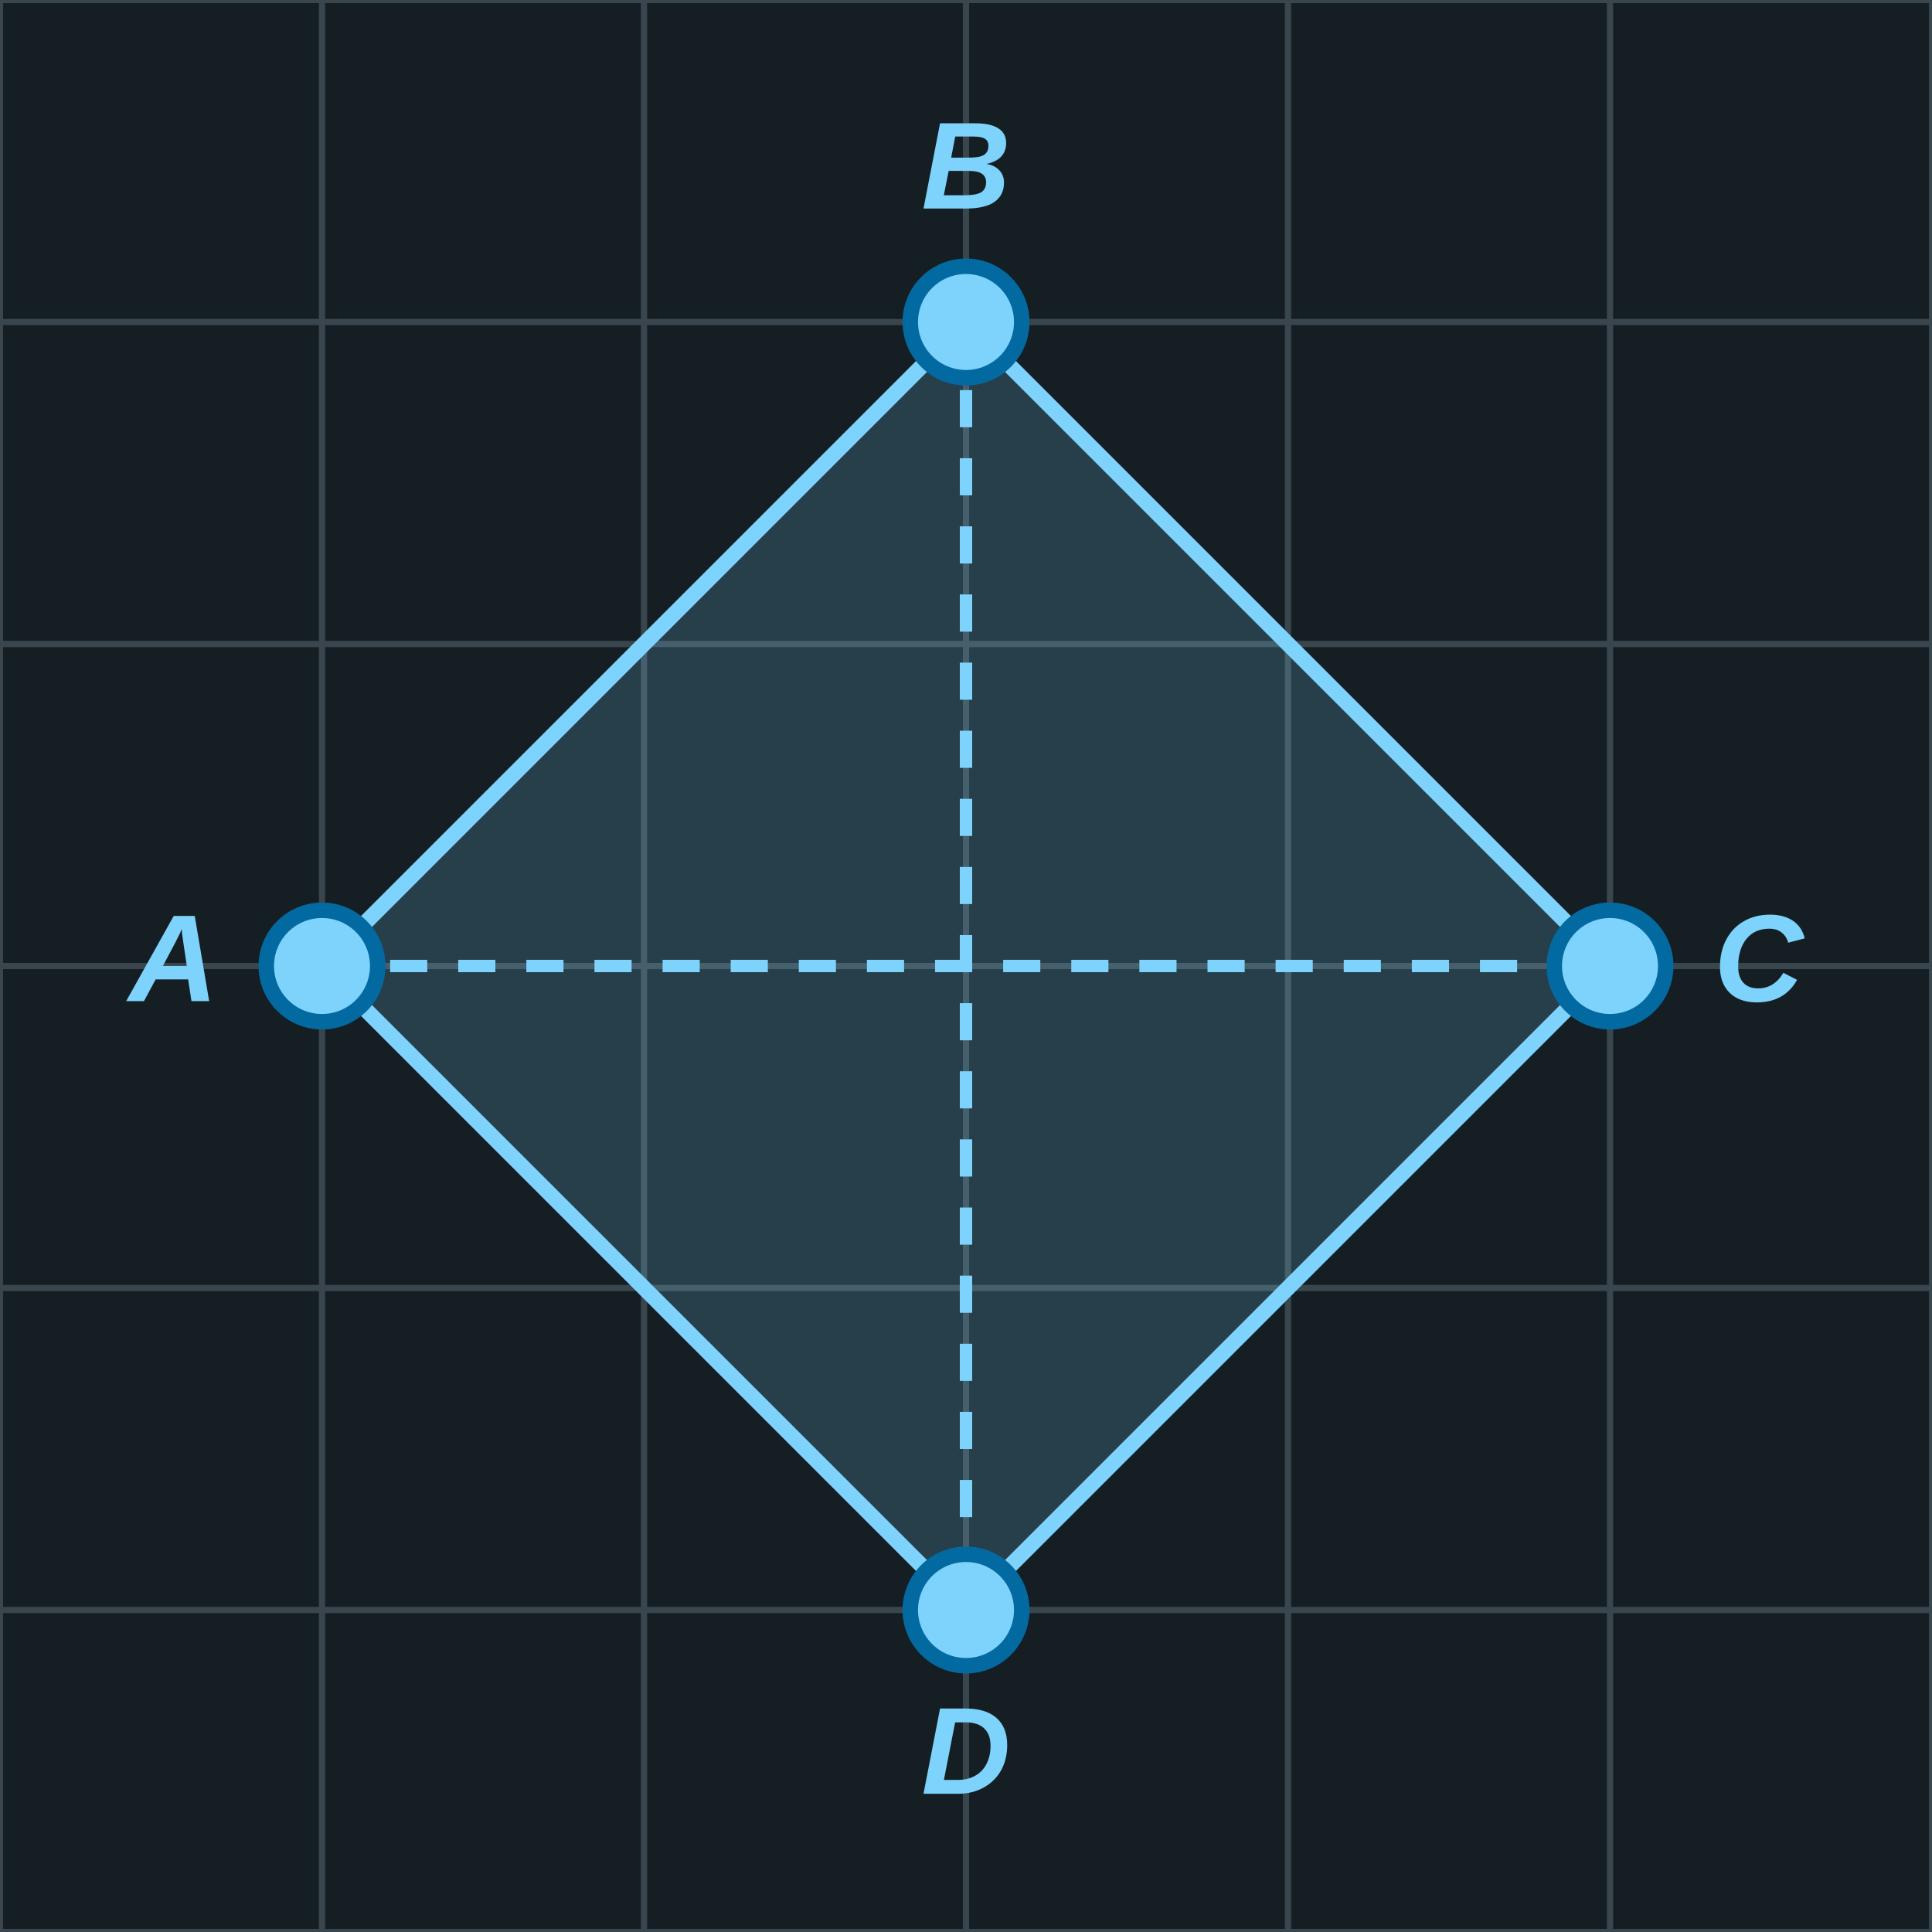
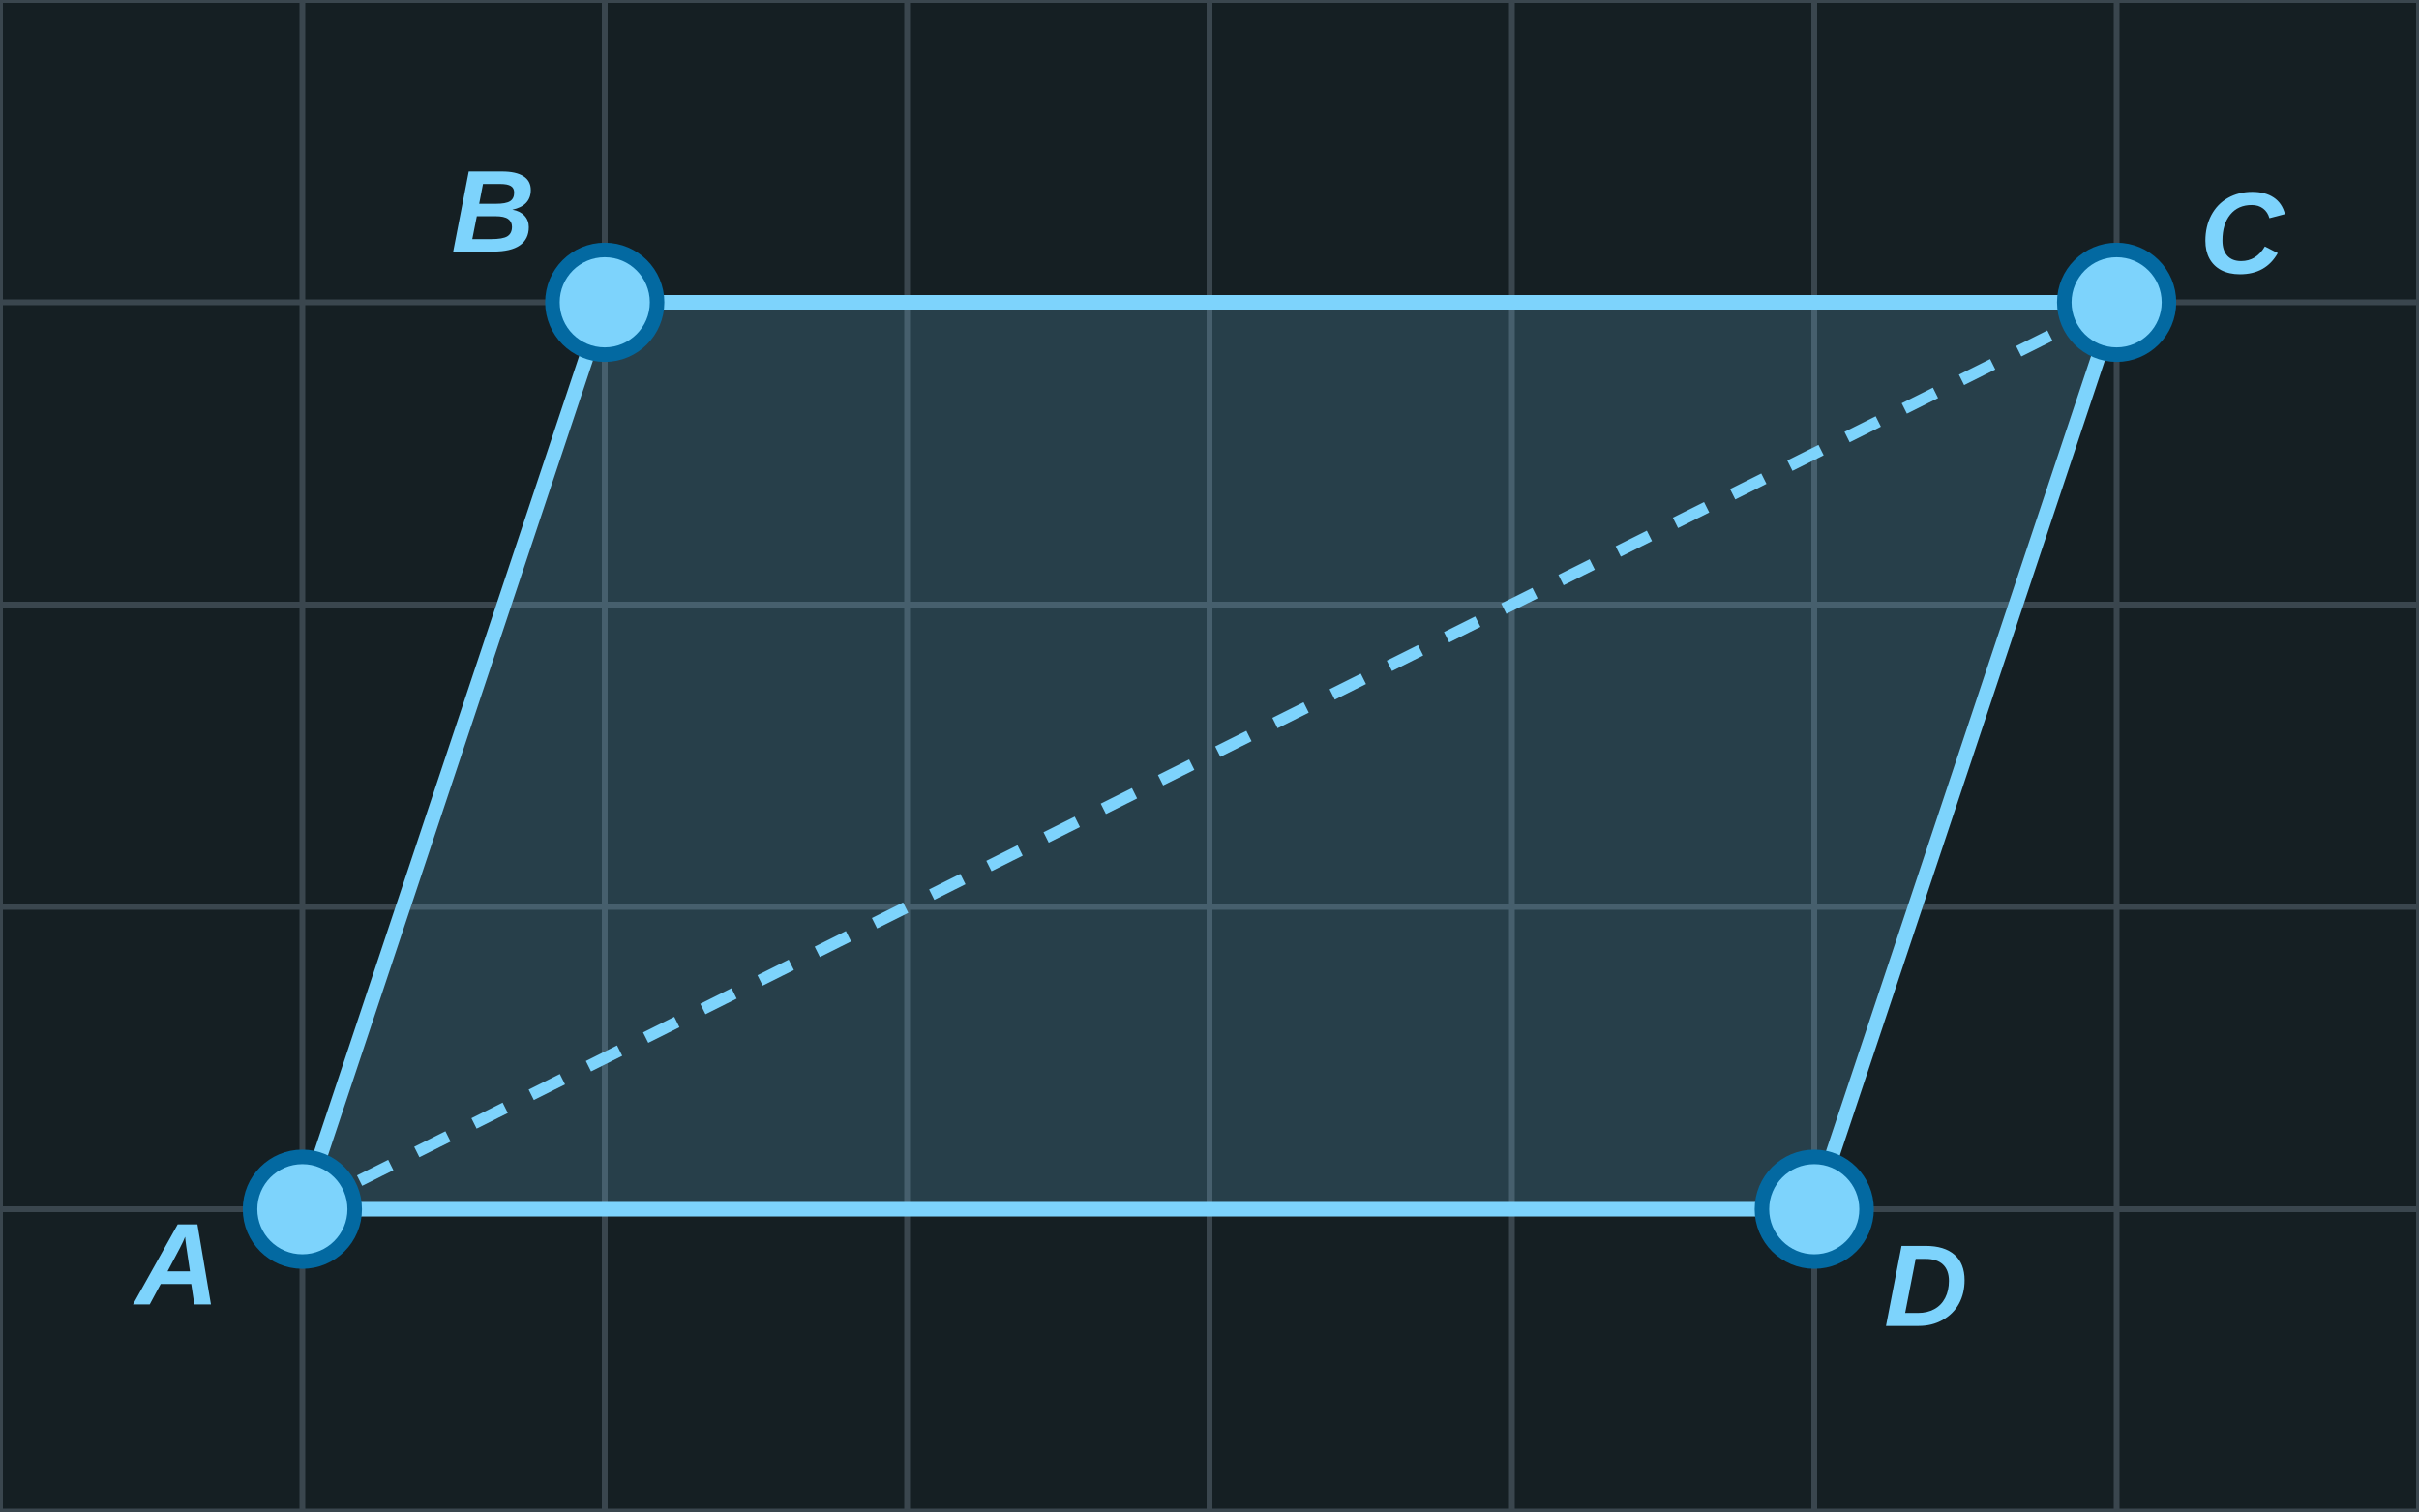
- <svg xmlns="http://www.w3.org/2000/svg" width="312" height="312" viewBox="0 0 312 312">
-   <rect x="0" y="0" width="312" height="312" fill="#151F23" />
-   <line x1="0" y1="0" x2="0" y2="312" stroke="#3A464E" stroke-width="1" />
-   <line x1="52" y1="0" x2="52" y2="312" stroke="#3A464E" stroke-width="1" />
-   <line x1="104" y1="0" x2="104" y2="312" stroke="#3A464E" stroke-width="1" />
-   <line x1="156" y1="0" x2="156" y2="312" stroke="#3A464E" stroke-width="1" />
-   <line x1="208" y1="0" x2="208" y2="312" stroke="#3A464E" stroke-width="1" />
-   <line x1="260" y1="0" x2="260" y2="312" stroke="#3A464E" stroke-width="1" />
-   <line x1="312" y1="0" x2="312" y2="312" stroke="#3A464E" stroke-width="1" />
-   <line x1="0" y1="0" x2="312" y2="0" stroke="#3A464E" stroke-width="1" />
-   <line x1="0" y1="52" x2="312" y2="52" stroke="#3A464E" stroke-width="1" />
-   <line x1="0" y1="104" x2="312" y2="104" stroke="#3A464E" stroke-width="1" />
-   <line x1="0" y1="156" x2="312" y2="156" stroke="#3A464E" stroke-width="1" />
-   <line x1="0" y1="208" x2="312" y2="208" stroke="#3A464E" stroke-width="1" />
-   <line x1="0" y1="260" x2="312" y2="260" stroke="#3A464E" stroke-width="1" />
-   <line x1="0" y1="312" x2="312" y2="312" stroke="#3A464E" stroke-width="1" />
-   <polygon points="52.0,156.0 156.0,52.0 260.0,156.0 156.0,260.0" fill="#7dd3fc" fill-opacity="0.18" stroke="#7dd3fc" stroke-width="2.5" stroke-linejoin="round" />
-   <polyline points="52.0,156.0 260.0,156.0" fill="none" stroke="#7dd3fc" stroke-width="2" stroke-linejoin="round" stroke-dasharray="6,5" />
-   <polyline points="156.0,52.0 156.0,260.0" fill="none" stroke="#7dd3fc" stroke-width="2" stroke-linejoin="round" stroke-dasharray="6,5" />
-   <circle cx="52.0" cy="156.0" r="9" fill="#7dd3fc" stroke="#0369a1" stroke-width="2.5" />
-   <text x="28.0" y="156.0" font-family="Arial, sans-serif" font-style="italic" font-weight="bold" font-size="20" fill="#7dd3fc" text-anchor="middle" dominant-baseline="middle">A</text>
-   <circle cx="156.0" cy="52.0" r="9" fill="#7dd3fc" stroke="#0369a1" stroke-width="2.5" />
-   <text x="156.0" y="28.0" font-family="Arial, sans-serif" font-style="italic" font-weight="bold" font-size="20" fill="#7dd3fc" text-anchor="middle" dominant-baseline="middle">B</text>
-   <circle cx="260.0" cy="156.0" r="9" fill="#7dd3fc" stroke="#0369a1" stroke-width="2.5" />
-   <text x="284.0" y="156.0" font-family="Arial, sans-serif" font-style="italic" font-weight="bold" font-size="20" fill="#7dd3fc" text-anchor="middle" dominant-baseline="middle">C</text>
-   <circle cx="156.0" cy="260.0" r="9" fill="#7dd3fc" stroke="#0369a1" stroke-width="2.5" />
-   <text x="156.0" y="284.0" font-family="Arial, sans-serif" font-style="italic" font-weight="bold" font-size="20" fill="#7dd3fc" text-anchor="middle" dominant-baseline="middle">D</text>
+ <svg xmlns="http://www.w3.org/2000/svg" width="416" height="260" viewBox="0 0 416 260">
+   <rect x="0" y="0" width="416" height="260" fill="#151F23" />
+   <line x1="0" y1="0" x2="0" y2="260" stroke="#3A464E" stroke-width="1" />
+   <line x1="52" y1="0" x2="52" y2="260" stroke="#3A464E" stroke-width="1" />
+   <line x1="104" y1="0" x2="104" y2="260" stroke="#3A464E" stroke-width="1" />
+   <line x1="156" y1="0" x2="156" y2="260" stroke="#3A464E" stroke-width="1" />
+   <line x1="208" y1="0" x2="208" y2="260" stroke="#3A464E" stroke-width="1" />
+   <line x1="260" y1="0" x2="260" y2="260" stroke="#3A464E" stroke-width="1" />
+   <line x1="312" y1="0" x2="312" y2="260" stroke="#3A464E" stroke-width="1" />
+   <line x1="364" y1="0" x2="364" y2="260" stroke="#3A464E" stroke-width="1" />
+   <line x1="416" y1="0" x2="416" y2="260" stroke="#3A464E" stroke-width="1" />
+   <line x1="0" y1="0" x2="416" y2="0" stroke="#3A464E" stroke-width="1" />
+   <line x1="0" y1="52" x2="416" y2="52" stroke="#3A464E" stroke-width="1" />
+   <line x1="0" y1="104" x2="416" y2="104" stroke="#3A464E" stroke-width="1" />
+   <line x1="0" y1="156" x2="416" y2="156" stroke="#3A464E" stroke-width="1" />
+   <line x1="0" y1="208" x2="416" y2="208" stroke="#3A464E" stroke-width="1" />
+   <line x1="0" y1="260" x2="416" y2="260" stroke="#3A464E" stroke-width="1" />
+   <polygon points="52.0,208.0 104.0,52.0 364.0,52.0 312.0,208.0" fill="#7dd3fc" fill-opacity="0.18" stroke="#7dd3fc" stroke-width="2.5" stroke-linejoin="round" />
+   <polyline points="52.0,208.0 364.0,52.0" fill="none" stroke="#7dd3fc" stroke-width="2" stroke-linejoin="round" stroke-dasharray="6,5" />
+   <circle cx="52.0" cy="208.0" r="9" fill="#7dd3fc" stroke="#0369a1" stroke-width="2.5" />
+   <text x="30.5" y="218.7" font-family="Arial, sans-serif" font-style="italic" font-weight="bold" font-size="20" fill="#7dd3fc" text-anchor="middle" dominant-baseline="middle">A</text>
+   <circle cx="104.0" cy="52.0" r="9" fill="#7dd3fc" stroke="#0369a1" stroke-width="2.5" />
+   <text x="84.8" y="37.6" font-family="Arial, sans-serif" font-style="italic" font-weight="bold" font-size="20" fill="#7dd3fc" text-anchor="middle" dominant-baseline="middle">B</text>
+   <circle cx="364.0" cy="52.0" r="9" fill="#7dd3fc" stroke="#0369a1" stroke-width="2.5" />
+   <text x="385.5" y="41.3" font-family="Arial, sans-serif" font-style="italic" font-weight="bold" font-size="20" fill="#7dd3fc" text-anchor="middle" dominant-baseline="middle">C</text>
+   <circle cx="312.0" cy="208.0" r="9" fill="#7dd3fc" stroke="#0369a1" stroke-width="2.5" />
+   <text x="331.2" y="222.4" font-family="Arial, sans-serif" font-style="italic" font-weight="bold" font-size="20" fill="#7dd3fc" text-anchor="middle" dominant-baseline="middle">D</text>
</svg>
